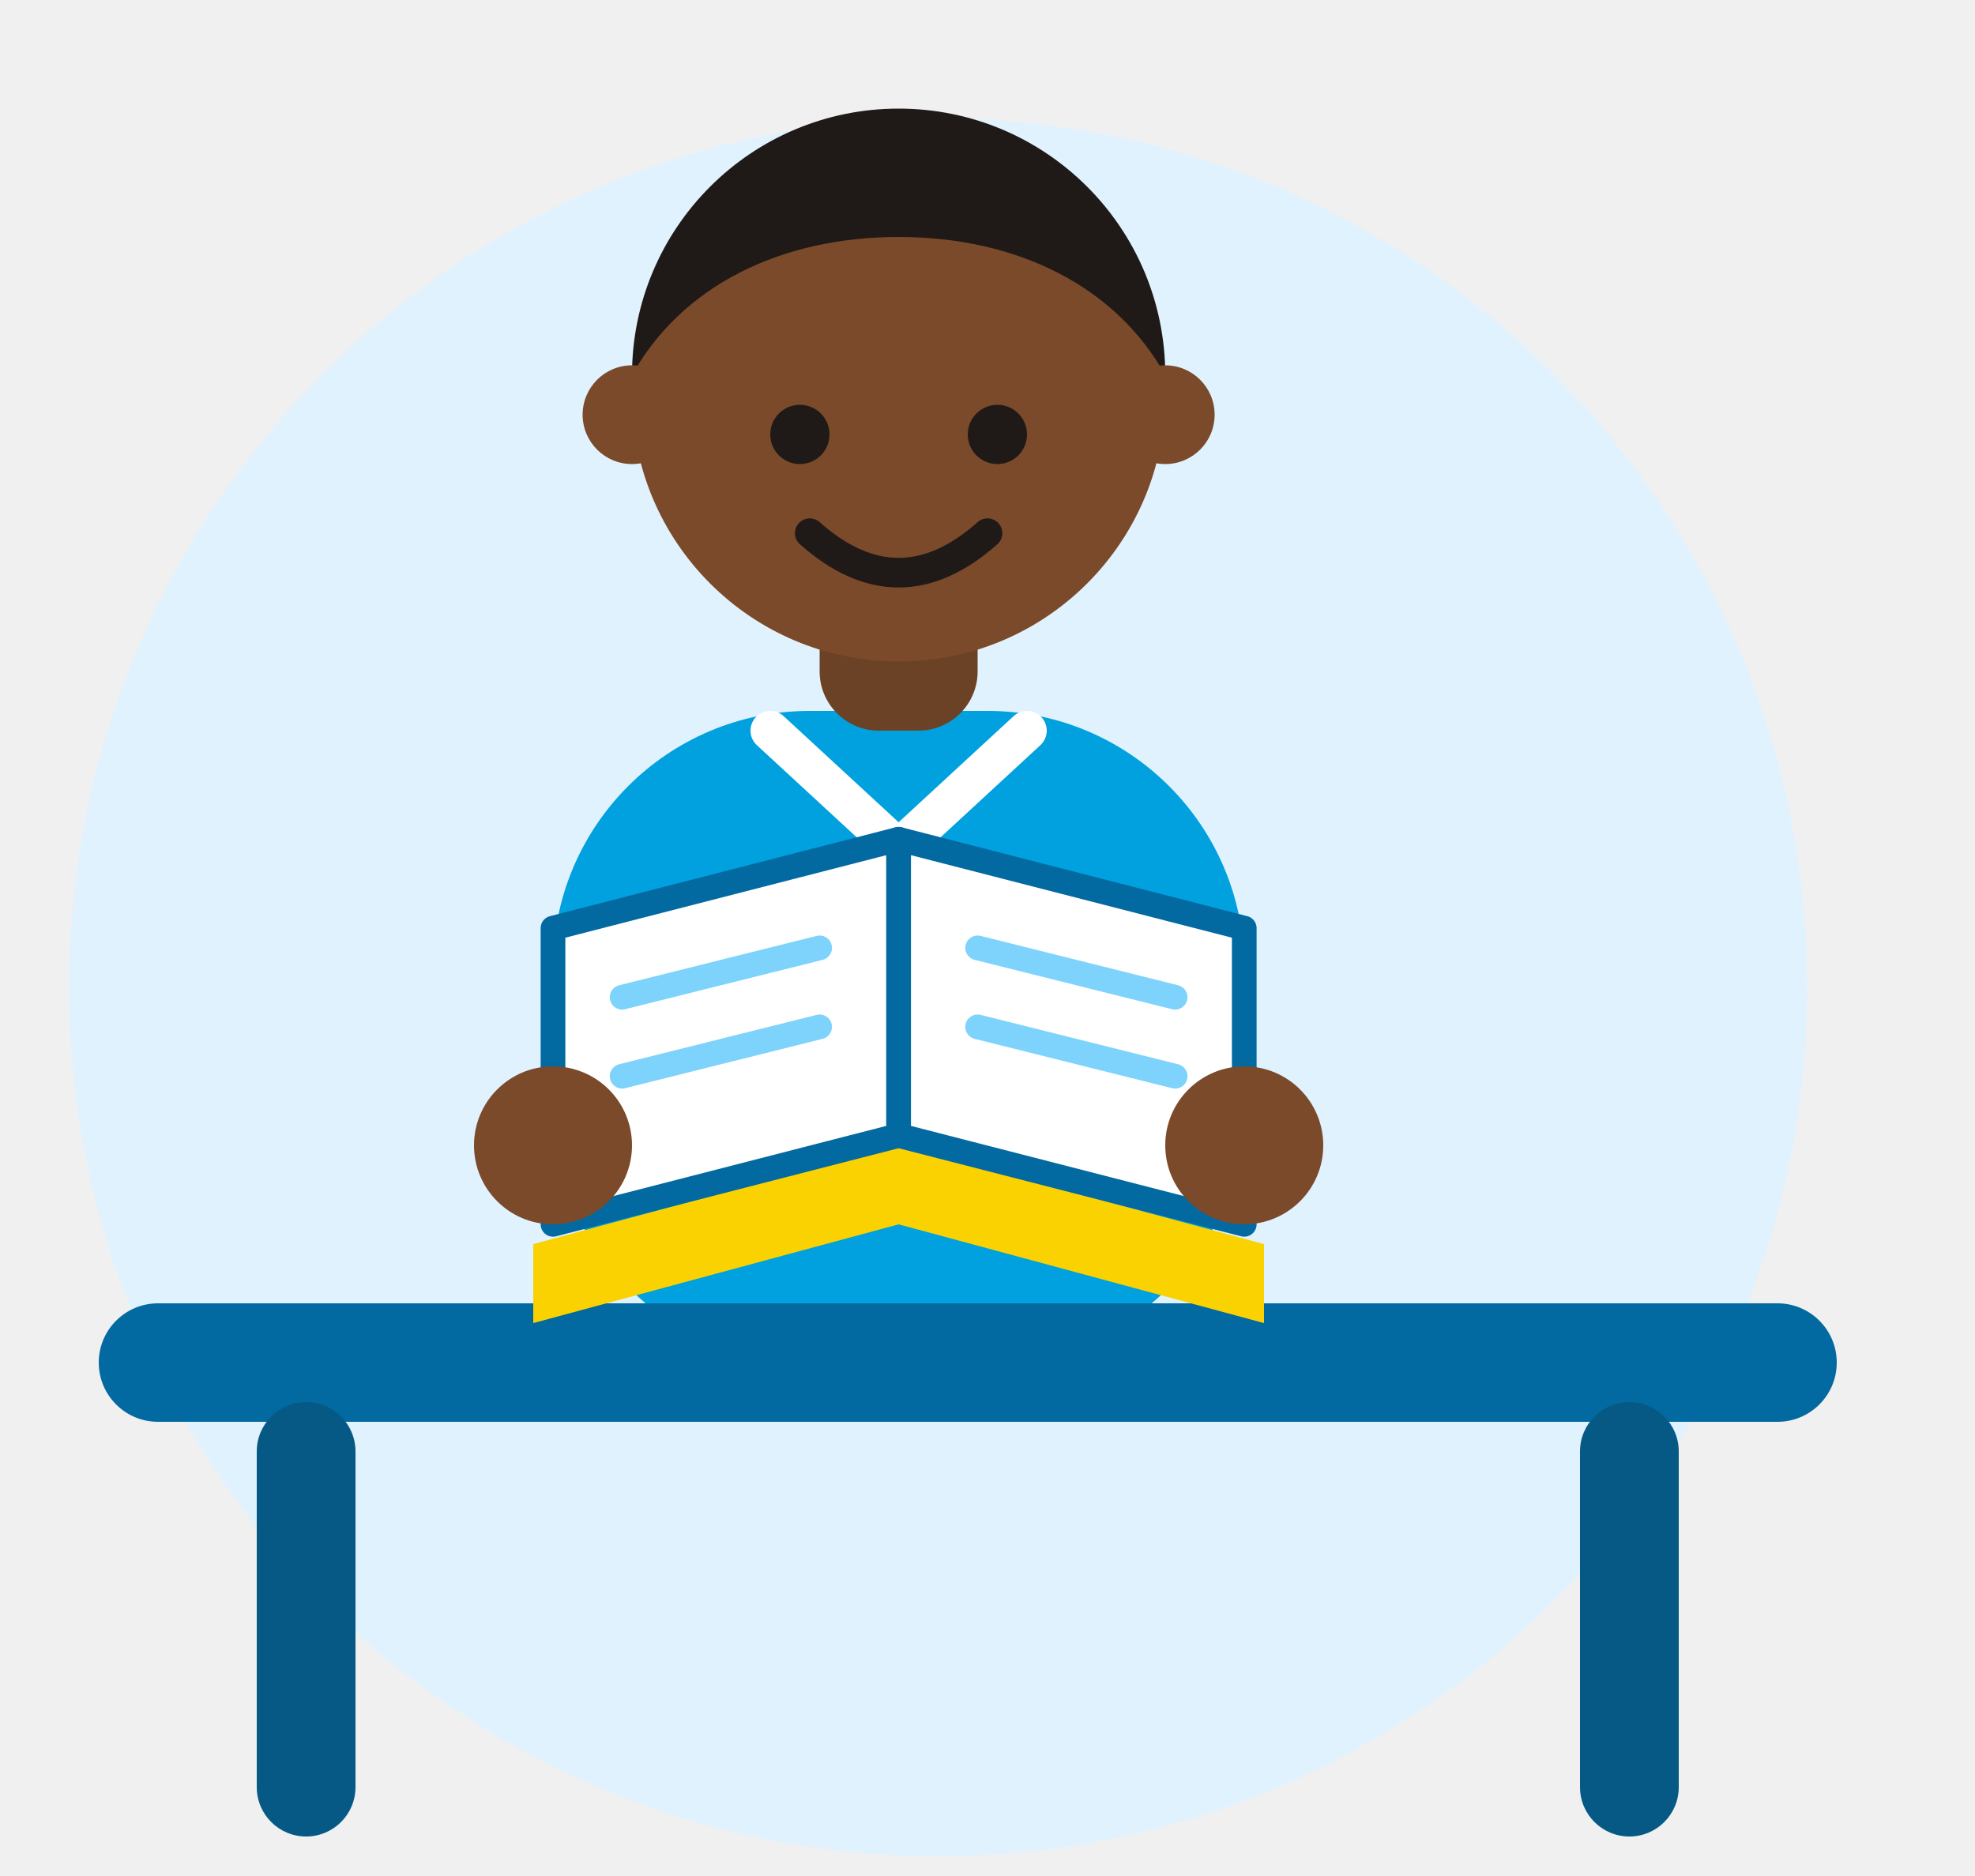
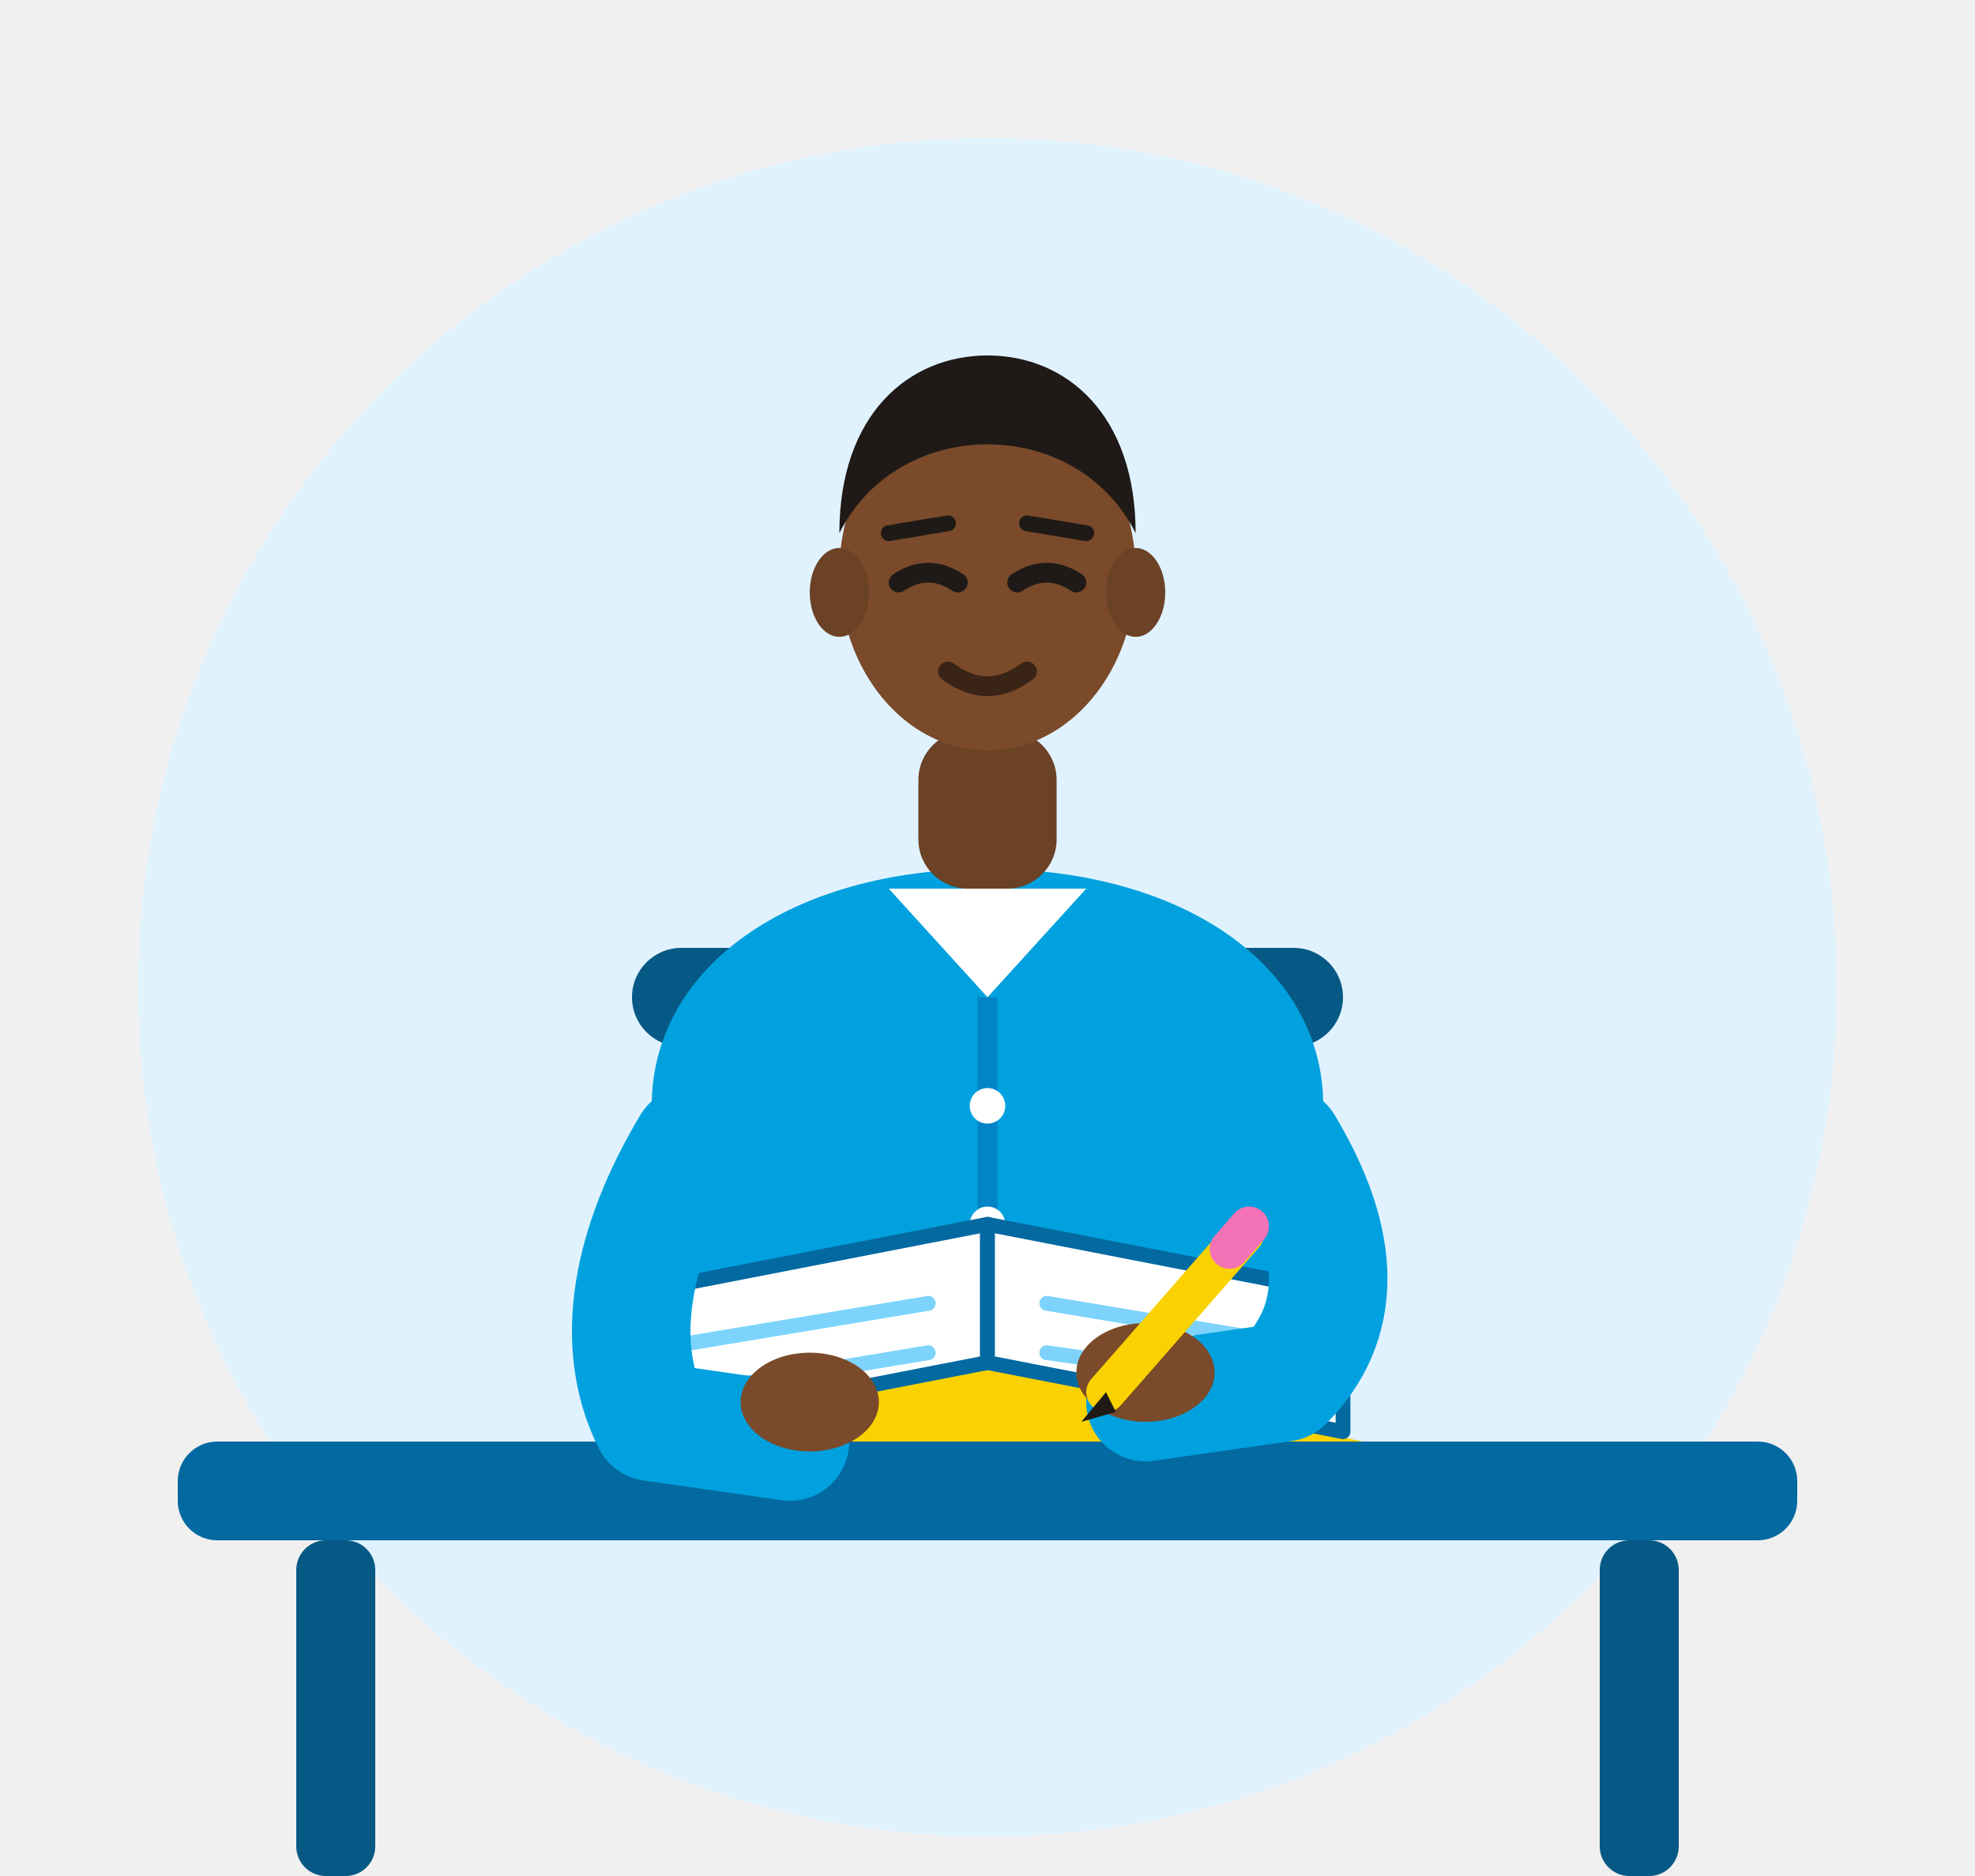
- <svg xmlns="http://www.w3.org/2000/svg" viewBox="30 70 200 190">
-   <circle cx="125" cy="170" r="88" fill="#E0F2FE" />
-   <rect x="86" y="142" width="70" height="66" rx="26" fill="#00A1DE" />
-   <path d="M108 144l13 12 13-12" fill="none" stroke="#FFFFFF" stroke-width="4" stroke-linecap="round" stroke-linejoin="round" />
-   <rect x="113" y="128" width="16" height="16" rx="6" fill="#6B4226" />
-   <circle cx="121" cy="110" r="27" fill="#7A4A2A" />
-   <path d="M94 108a27 27 0 0 1 54 0c-5-9-15-14-27-14s-22 5-27 14z" fill="#1F1A17" />
-   <circle cx="94" cy="112" r="5" fill="#7A4A2A" />
-   <circle cx="148" cy="112" r="5" fill="#7A4A2A" />
-   <circle cx="111" cy="114" r="3" fill="#1F1A17" />
-   <circle cx="131" cy="114" r="3" fill="#1F1A17" />
-   <path d="M112 124q9 8 18 0" fill="none" stroke="#1F1A17" stroke-width="3" stroke-linecap="round" />
-   <rect x="40" y="202" width="176" height="12" rx="6" fill="#0369A1" />
-   <rect x="56" y="212" width="10" height="44" rx="5" fill="#075985" />
-   <rect x="190" y="212" width="10" height="44" rx="5" fill="#075985" />
-   <path d="M84 196l37-10 37 10v8l-37-10-37 10z" fill="#FAD201" />
-   <path d="M86 194l35-9v-30l-35 9z" fill="#FFFFFF" stroke="#0369A1" stroke-width="2.5" stroke-linejoin="round" />
-   <path d="M156 194l-35-9v-30l35 9z" fill="#FFFFFF" stroke="#0369A1" stroke-width="2.5" stroke-linejoin="round" />
-   <path d="M93 171l20-5M93 179l20-5M129 166l20 5M129 174l20 5" stroke="#7DD3FC" stroke-width="2.5" stroke-linecap="round" />
-   <circle cx="86" cy="186" r="8" fill="#7A4A2A" />
-   <circle cx="156" cy="186" r="8" fill="#7A4A2A" />
+ <svg xmlns="http://www.w3.org/2000/svg" viewBox="0 0 200 190">
+   <circle cx="100" cy="100" r="86" fill="#E0F2FE" />
+   <rect x="64" y="96" width="72" height="10" rx="5" fill="#075985" />
+   <path d="M66 112c0-14 14-24 34-24s34 10 34 24v42H66z" fill="#00A1DE" />
+   <path d="M90 90l10 11 10-11" fill="#FFFFFF" />
+   <path d="M100 101v40" stroke="#0284C7" stroke-width="2" />
+   <circle cx="100" cy="112" r="1.8" fill="#FFFFFF" />
+   <circle cx="100" cy="124" r="1.8" fill="#FFFFFF" />
+   <rect x="93" y="74" width="14" height="16" rx="5" fill="#6B4226" />
+   <ellipse cx="100" cy="58" rx="15" ry="18" fill="#7A4A2A" />
+   <ellipse cx="85" cy="60" rx="3" ry="4.5" fill="#6B4226" />
+   <ellipse cx="115" cy="60" rx="3" ry="4.5" fill="#6B4226" />
+   <path d="M85 54c0-12 7-18 15-18s15 6 15 18c-3-6-9-9-15-9s-12 3-15 9z" fill="#1F1A17" />
+   <path d="M91 59q3-2 6 0M103 59q3-2 6 0" fill="none" stroke="#1F1A17" stroke-width="2" stroke-linecap="round" />
+   <path d="M90 54l6-1M104 53l6 1" stroke="#1F1A17" stroke-width="1.6" stroke-linecap="round" />
+   <path d="M96 68q4 3 8 0" fill="none" stroke="#3A2416" stroke-width="2" stroke-linecap="round" />
+   <rect x="18" y="146" width="164" height="10" rx="4" fill="#0369A1" />
+   <rect x="30" y="156" width="8" height="34" rx="3" fill="#075985" />
+   <rect x="162" y="156" width="8" height="34" rx="3" fill="#075985" />
+   <path d="M62 146l38-8 38 8z" fill="#FAD201" />
+   <path d="M64 145l36-7v-14l-36 7z" fill="#FFFFFF" stroke="#0369A1" stroke-width="1.5" stroke-linejoin="round" />
+   <path d="M136 145l-36-7v-14l36 7z" fill="#FFFFFF" stroke="#0369A1" stroke-width="1.5" stroke-linejoin="round" />
+   <path d="M70 136l24-4M70 141l24-4M106 132l24 4M106 137l14 2" stroke="#7DD3FC" stroke-width="1.5" stroke-linecap="round" />
+   <path d="M70 116c-6 10-8 20-4 28l14 2" fill="none" stroke="#00A1DE" stroke-width="12" stroke-linecap="round" stroke-linejoin="round" />
+   <path d="M130 116c6 10 6 18 0 24l-14 2" fill="none" stroke="#00A1DE" stroke-width="12" stroke-linecap="round" stroke-linejoin="round" />
+   <ellipse cx="82" cy="142" rx="7" ry="5" fill="#7A4A2A" />
+   <ellipse cx="116" cy="139" rx="7" ry="5" fill="#7A4A2A" />
+   <path d="M112 141l14-16" stroke="#FAD201" stroke-width="4" stroke-linecap="round" />
+   <path d="M112 141l-2.5 3 3.5-1z" fill="#1F1A17" />
+   <path d="M124.5 126.5l2-2.3" stroke="#F472B6" stroke-width="4" stroke-linecap="round" />
</svg>
